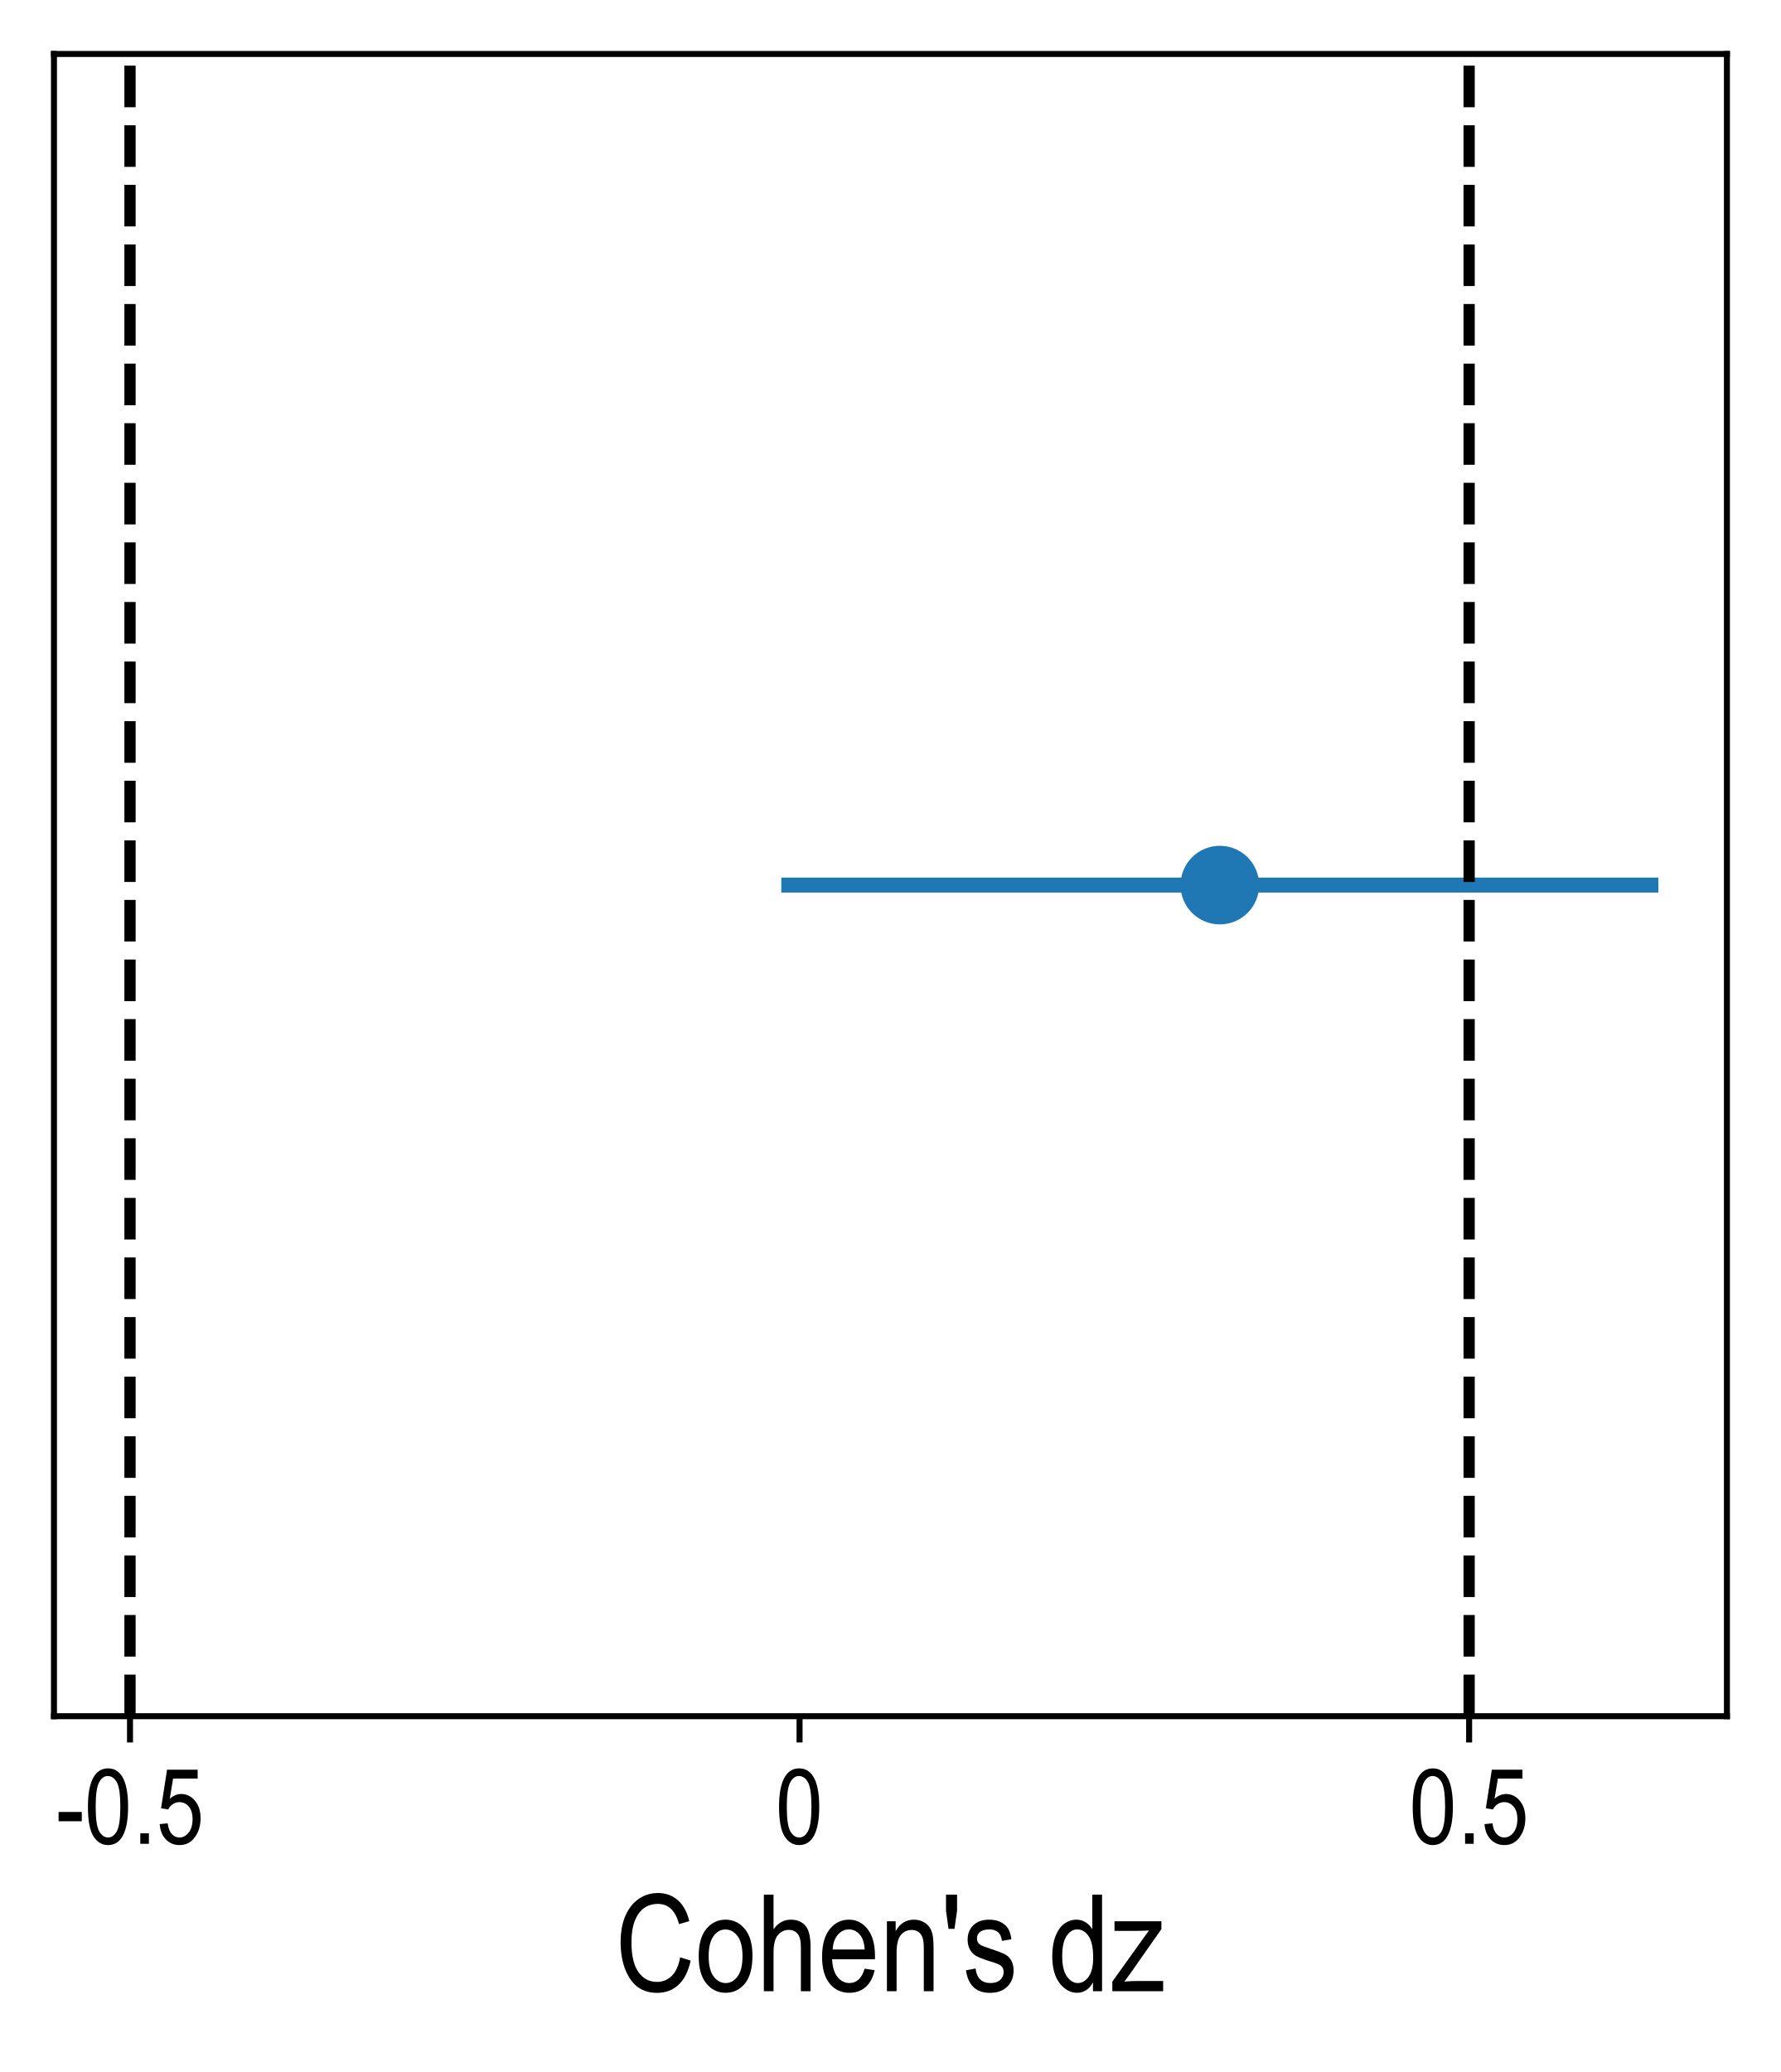
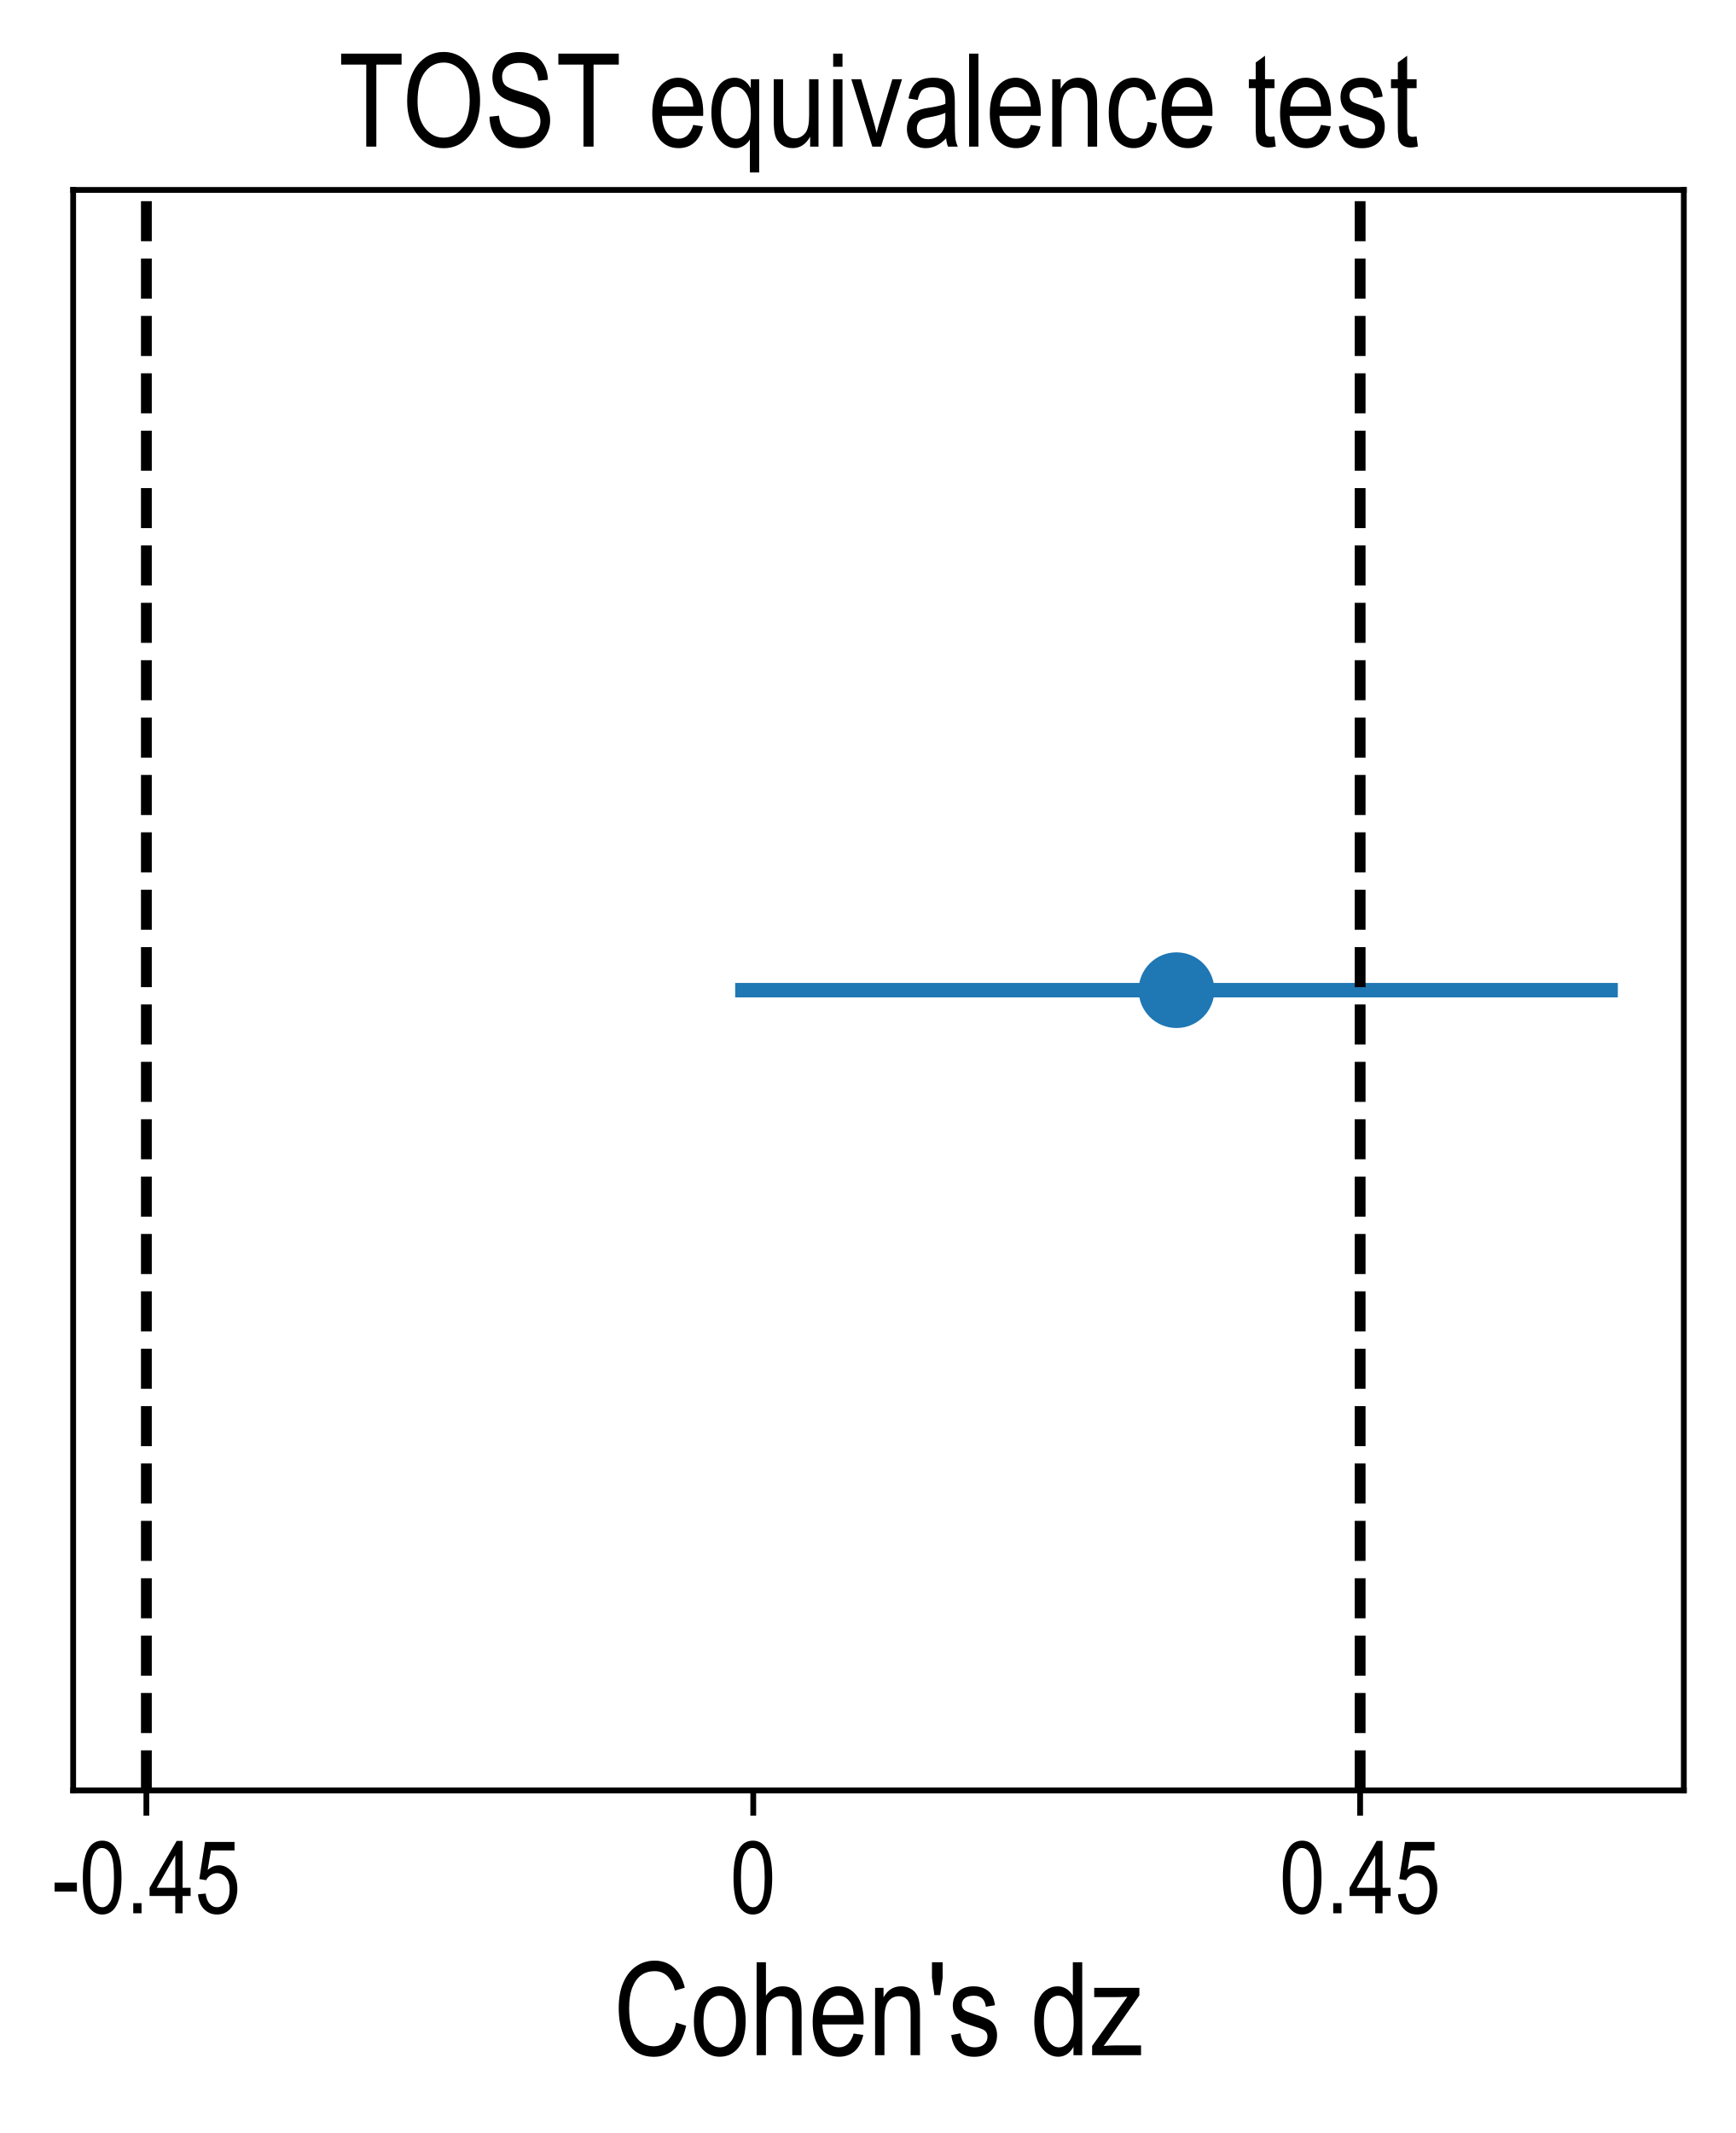
- <svg xmlns="http://www.w3.org/2000/svg" xmlns:xlink="http://www.w3.org/1999/xlink" width="237.6pt" height="276.425pt" viewBox="0 0 237.6 276.425" version="1.1">
+ <svg xmlns="http://www.w3.org/2000/svg" xmlns:xlink="http://www.w3.org/1999/xlink" width="240.539pt" height="295.54pt" viewBox="0 0 240.539 295.54" version="1.1">
  <defs>
    <style type="text/css">*{stroke-linejoin: round; stroke-linecap: butt}</style>
  </defs>
  <g id="figure_1">
    <g id="patch_1">
-       <path d="M 0 276.425  L 237.6 276.425  L 237.6 0  L 0 0  L 0 276.425  z " style="fill: none" />
+       <path d="M 0 295.54  L 240.539 295.54  L 240.539 0  L 0 0  L 0 295.54  z " style="fill: none" />
    </g>
    <g id="axes_1">
      <g id="patch_2">
-         <path d="M 7.2 228.96  L 230.4 228.96  L 230.4 7.2  L 7.2 7.2  L 7.2 228.96  z " style="fill: none" />
+         <path d="M 10.139 248.075  L 233.339 248.075  L 233.339 26.315  L 10.139 26.315  L 10.139 248.075  z " style="fill: none" />
      </g>
      <g id="PathCollection_1">
        <defs>
-           <path id="mf547e65bc3" d="M 0 4.743  C 1.258 4.743 2.465 4.244 3.354 3.354  C 4.244 2.465 4.743 1.258 4.743 0  C 4.743 -1.258 4.244 -2.465 3.354 -3.354  C 2.465 -4.244 1.258 -4.743 0 -4.743  C -1.258 -4.743 -2.465 -4.244 -3.354 -3.354  C -4.244 -2.465 -4.743 -1.258 -4.743 0  C -4.743 1.258 -4.244 2.465 -3.354 3.354  C -2.465 4.244 -1.258 4.743 0 4.743  z " style="stroke: #1f77b4" />
+           <path id="medef149c23" d="M 0 4.743  C 1.258 4.743 2.465 4.244 3.354 3.354  C 4.244 2.465 4.743 1.258 4.743 0  C 4.743 -1.258 4.244 -2.465 3.354 -3.354  C 2.465 -4.244 1.258 -4.743 0 -4.743  C -1.258 -4.743 -2.465 -4.244 -3.354 -3.354  C -4.244 -2.465 -4.743 -1.258 -4.743 0  C -4.743 1.258 -4.244 2.465 -3.354 3.354  C -2.465 4.244 -1.258 4.743 0 4.743  z " style="stroke: #1f77b4" />
        </defs>
-         <g clip-path="url(#p8860f5f8ae)">
-           <use xlink:href="#mf547e65bc3" x="162.746" y="118.08" style="fill: #1f77b4; stroke: #1f77b4" />
+         <g clip-path="url(#pa862def59b)">
+           <use xlink:href="#medef149c23" x="163.036" y="137.195" style="fill: #1f77b4; stroke: #1f77b4" />
        </g>
      </g>
      <g id="matplotlib.axis_1">
        <g id="xtick_1">
          <g id="line2d_1">
            <defs>
-               <path id="m3c6daf2e17" d="M 0 0  L 0 3.5  " style="stroke: #000000; stroke-width: 0.8" />
+               <path id="m2ab0c036e0" d="M 0 0  L 0 3.5  " style="stroke: #000000; stroke-width: 0.8" />
            </defs>
            <g>
-               <use xlink:href="#m3c6daf2e17" x="17.345" y="228.96" style="stroke: #000000; stroke-width: 0.8" />
+               <use xlink:href="#m2ab0c036e0" x="20.285" y="248.075" style="stroke: #000000; stroke-width: 0.8" />
            </g>
          </g>
          <g id="text_1">
-             <g transform="translate(7.45358 245.9809) scale(0.14 -0.14)">
+             <g transform="translate(7.2 265.0956) scale(0.14 -0.14)">
              <defs>
                <path id="ArialNarrow-2d" d="M 166 1375  L 166 1941  L 1581 1941  L 1581 1375  L 166 1375  z " transform="scale(0.015625)" />
                <path id="ArialNarrow-30" d="M 209 2259  Q 209 3413 520 4006  Q 831 4600 1438 4600  Q 1975 4600 2284 4119  Q 2659 3538 2659 2259  Q 2659 1113 2350 517  Q 2041 -78 1431 -78  Q 894 -78 551 447  Q 209 972 209 2259  z M 681 2259  Q 681 1144 895 764  Q 1109 384 1444 384  Q 1759 384 1971 768  Q 2184 1153 2184 2259  Q 2184 3378 1970 3756  Q 1756 4134 1416 4134  Q 1103 4134 892 3750  Q 681 3366 681 2259  z " transform="scale(0.015625)" />
                <path id="ArialNarrow-2e" d="M 484 0  L 484 641  L 1009 641  L 1009 0  L 484 0  z " transform="scale(0.015625)" />
+                 <path id="ArialNarrow-34" d="M 1688 0  L 1688 1097  L 59 1097  L 59 1613  L 1775 4581  L 2150 4581  L 2150 1613  L 2659 1613  L 2659 1097  L 2150 1097  L 2150 0  L 1688 0  z M 1688 1613  L 1688 3678  L 513 1613  L 1688 1613  z " transform="scale(0.015625)" />
                <path id="ArialNarrow-35" d="M 209 1200  L 694 1250  Q 750 813 948 598  Q 1147 384 1409 384  Q 1738 384 1975 686  Q 2213 988 2213 1509  Q 2213 2000 1983 2270  Q 1753 2541 1406 2541  Q 1197 2541 1014 2423  Q 831 2306 725 2097  L 291 2166  L 656 4519  L 2522 4519  L 2522 3981  L 1025 3981  L 822 2750  Q 1156 3038 1531 3038  Q 2003 3038 2351 2636  Q 2700 2234 2700 1553  Q 2700 881 2351 401  Q 2003 -78 1416 -78  Q 928 -78 592 261  Q 256 600 209 1200  z " transform="scale(0.015625)" />
              </defs>
              <use xlink:href="#ArialNarrow-2d" />
              <use xlink:href="#ArialNarrow-30" transform="translate(27.29492 0)" />
              <use xlink:href="#ArialNarrow-2e" transform="translate(72.90039 0)" />
-               <use xlink:href="#ArialNarrow-35" transform="translate(95.70312 0)" />
+               <use xlink:href="#ArialNarrow-34" transform="translate(95.70312 0)" />
+               <use xlink:href="#ArialNarrow-35" transform="translate(141.3086 0)" />
            </g>
          </g>
        </g>
        <g id="xtick_2">
          <g id="line2d_2">
            <g>
-               <use xlink:href="#m3c6daf2e17" x="106.675" y="228.96" style="stroke: #000000; stroke-width: 0.8" />
+               <use xlink:href="#m2ab0c036e0" x="104.384" y="248.075" style="stroke: #000000; stroke-width: 0.8" />
            </g>
          </g>
          <g id="text_2">
-             <g transform="translate(103.4826 245.9809) scale(0.14 -0.14)">
+             <g transform="translate(101.1912 265.0956) scale(0.14 -0.14)">
              <use xlink:href="#ArialNarrow-30" />
            </g>
          </g>
        </g>
        <g id="xtick_3">
          <g id="line2d_3">
            <g>
-               <use xlink:href="#m3c6daf2e17" x="196.005" y="228.96" style="stroke: #000000; stroke-width: 0.8" />
+               <use xlink:href="#m2ab0c036e0" x="188.483" y="248.075" style="stroke: #000000; stroke-width: 0.8" />
            </g>
          </g>
          <g id="text_3">
-             <g transform="translate(188.024 245.9809) scale(0.14 -0.14)">
+             <g transform="translate(177.3094 265.0956) scale(0.14 -0.14)">
              <use xlink:href="#ArialNarrow-30" />
              <use xlink:href="#ArialNarrow-2e" transform="translate(45.60547 0)" />
-               <use xlink:href="#ArialNarrow-35" transform="translate(68.4082 0)" />
+               <use xlink:href="#ArialNarrow-34" transform="translate(68.4082 0)" />
+               <use xlink:href="#ArialNarrow-35" transform="translate(114.0137 0)" />
            </g>
          </g>
        </g>
        <g id="text_4">
-           <g transform="translate(82.09969 265.6475) scale(0.18 -0.18)">
+           <g transform="translate(85.03876 284.7622) scale(0.18 -0.18)">
            <defs>
              <path id="ArialNarrow-43" d="M 3072 1606  L 3572 1453  Q 3406 681 2992 301  Q 2578 -78 1984 -78  Q 1463 -78 1092 176  Q 722 431 486 993  Q 250 1556 250 2322  Q 250 3078 486 3601  Q 722 4125 1125 4392  Q 1528 4659 2025 4659  Q 2569 4659 2959 4320  Q 3350 3981 3506 3325  L 3019 3184  Q 2769 4141 2016 4141  Q 1641 4141 1366 3948  Q 1091 3756 927 3350  Q 763 2944 763 2322  Q 763 1381 1094 911  Q 1425 441 1975 441  Q 2381 441 2676 730  Q 2972 1019 3072 1606  z " transform="scale(0.015625)" />
              <path id="ArialNarrow-6f" d="M 166 1659  Q 166 2519 527 2956  Q 888 3394 1441 3394  Q 1984 3394 2350 2956  Q 2716 2519 2716 1694  Q 2716 800 2356 362  Q 1997 -75 1441 -75  Q 894 -75 530 364  Q 166 803 166 1659  z M 638 1659  Q 638 1016 872 702  Q 1106 388 1453 388  Q 1778 388 2011 705  Q 2244 1022 2244 1659  Q 2244 2300 2009 2614  Q 1775 2928 1428 2928  Q 1100 2928 869 2612  Q 638 2297 638 1659  z " transform="scale(0.015625)" />
              <path id="ArialNarrow-68" d="M 338 0  L 338 4581  L 797 4581  L 797 2938  Q 959 3166 1164 3280  Q 1369 3394 1616 3394  Q 2050 3394 2301 3117  Q 2553 2841 2553 2103  L 2553 0  L 2094 0  L 2094 2103  Q 2094 2534 1941 2721  Q 1788 2909 1519 2909  Q 1219 2909 1008 2668  Q 797 2428 797 1816  L 797 0  L 338 0  z " transform="scale(0.015625)" />
              <path id="ArialNarrow-65" d="M 2200 1069  L 2675 997  Q 2556 466 2245 195  Q 1934 -75 1475 -75  Q 897 -75 539 364  Q 181 803 181 1631  Q 181 2491 542 2942  Q 903 3394 1456 3394  Q 1984 3394 2337 2950  Q 2691 2506 2691 1666  L 2688 1516  L 656 1516  Q 684 956 915 672  Q 1147 388 1478 388  Q 1997 388 2200 1069  z M 684 1978  L 2203 1978  Q 2172 2409 2019 2622  Q 1797 2931 1453 2931  Q 1144 2931 925 2673  Q 706 2416 684 1978  z " transform="scale(0.015625)" />
              <path id="ArialNarrow-6e" d="M 338 0  L 338 3319  L 753 3319  L 753 2847  Q 903 3122 1120 3258  Q 1338 3394 1619 3394  Q 1838 3394 2023 3308  Q 2209 3222 2323 3083  Q 2438 2944 2494 2722  Q 2550 2500 2550 2041  L 2550 0  L 2088 0  L 2088 2019  Q 2088 2384 2025 2553  Q 1963 2722 1830 2814  Q 1697 2906 1522 2906  Q 1191 2906 994 2659  Q 797 2413 797 1813  L 797 0  L 338 0  z " transform="scale(0.015625)" />
              <path id="ArialNarrow-27" d="M 341 2959  L 222 3816  L 222 4581  L 747 4581  L 747 3816  L 625 2959  L 341 2959  z " transform="scale(0.015625)" />
              <path id="ArialNarrow-73" d="M 163 991  L 619 1078  Q 659 728 840 558  Q 1022 388 1322 388  Q 1622 388 1786 536  Q 1950 684 1950 913  Q 1950 1109 1809 1219  Q 1713 1294 1341 1406  Q 803 1572 622 1687  Q 441 1803 341 1997  Q 241 2191 241 2438  Q 241 2863 512 3128  Q 784 3394 1266 3394  Q 1569 3394 1798 3284  Q 2028 3175 2150 2990  Q 2272 2806 2319 2463  L 1869 2388  Q 1806 2931 1278 2931  Q 978 2931 831 2811  Q 684 2691 684 2503  Q 684 2319 825 2213  Q 909 2150 1325 2013  Q 1897 1828 2065 1720  Q 2234 1613 2328 1427  Q 2422 1241 2422 984  Q 2422 509 2120 215  Q 1819 -78 1297 -78  Q 319 -78 163 991  z " transform="scale(0.015625)" />
              <path id="ArialNarrow-20" transform="scale(0.015625)" />
              <path id="ArialNarrow-64" d="M 2103 0  L 2103 419  Q 1978 178 1781 51  Q 1584 -75 1356 -75  Q 875 -75 523 379  Q 172 834 172 1659  Q 172 2225 328 2619  Q 484 3013 745 3203  Q 1006 3394 1325 3394  Q 1553 3394 1748 3273  Q 1944 3153 2072 2938  L 2072 4581  L 2534 4581  L 2534 0  L 2103 0  z M 644 1656  Q 644 1013 867 700  Q 1091 388 1388 388  Q 1681 388 1897 688  Q 2113 988 2113 1594  Q 2113 2291 1897 2611  Q 1681 2931 1353 2931  Q 1063 2931 853 2623  Q 644 2316 644 1656  z " transform="scale(0.015625)" />
              <path id="ArialNarrow-7a" d="M 103 0  L 103 456  L 1838 2881  Q 1541 2863 1316 2863  L 206 2863  L 206 3319  L 2431 3319  L 2431 2947  L 956 841  L 672 456  Q 981 484 1253 484  L 2513 484  L 2513 0  L 103 0  z " transform="scale(0.015625)" />
            </defs>
            <use xlink:href="#ArialNarrow-43" />
            <use xlink:href="#ArialNarrow-6f" transform="translate(59.17969 0)" />
            <use xlink:href="#ArialNarrow-68" transform="translate(104.7852 0)" />
            <use xlink:href="#ArialNarrow-65" transform="translate(150.3906 0)" />
            <use xlink:href="#ArialNarrow-6e" transform="translate(195.9961 0)" />
            <use xlink:href="#ArialNarrow-27" transform="translate(241.6016 0)" />
            <use xlink:href="#ArialNarrow-73" transform="translate(257.3242 0)" />
            <use xlink:href="#ArialNarrow-20" transform="translate(298.3398 0)" />
            <use xlink:href="#ArialNarrow-64" transform="translate(321.1426 0)" />
            <use xlink:href="#ArialNarrow-7a" transform="translate(366.748 0)" />
          </g>
        </g>
      </g>
      <g id="matplotlib.axis_2" />
      <g id="line2d_4">
-         <path d="M 105.237 118.08  L 220.255 118.08  " clip-path="url(#p8860f5f8ae)" style="fill: none; stroke: #1f77b4; stroke-width: 2; stroke-linecap: square" />
+         <path d="M 102.879 137.195  L 223.194 137.195  " clip-path="url(#pa862def59b)" style="fill: none; stroke: #1f77b4; stroke-width: 2; stroke-linecap: square" />
      </g>
      <g id="line2d_5">
-         <path d="M 17.345 228.96  L 17.345 7.2  " clip-path="url(#p8860f5f8ae)" style="fill: none; stroke-dasharray: 5.55,2.4; stroke-dashoffset: 0; stroke: #000000; stroke-width: 1.5" />
+         <path d="M 20.285 248.075  L 20.285 26.315  " clip-path="url(#pa862def59b)" style="fill: none; stroke-dasharray: 5.55,2.4; stroke-dashoffset: 0; stroke: #000000; stroke-width: 1.5" />
      </g>
      <g id="line2d_6">
-         <path d="M 196.005 228.96  L 196.005 7.2  " clip-path="url(#p8860f5f8ae)" style="fill: none; stroke-dasharray: 5.55,2.4; stroke-dashoffset: 0; stroke: #000000; stroke-width: 1.5" />
+         <path d="M 188.483 248.075  L 188.483 26.315  " clip-path="url(#pa862def59b)" style="fill: none; stroke-dasharray: 5.55,2.4; stroke-dashoffset: 0; stroke: #000000; stroke-width: 1.5" />
      </g>
      <g id="patch_3">
-         <path d="M 7.2 228.96  L 7.2 7.2  " style="fill: none; stroke: #000000; stroke-width: 0.8; stroke-linejoin: miter; stroke-linecap: square" />
+         <path d="M 10.139 248.075  L 10.139 26.315  " style="fill: none; stroke: #000000; stroke-width: 0.8; stroke-linejoin: miter; stroke-linecap: square" />
      </g>
      <g id="patch_4">
-         <path d="M 230.4 228.96  L 230.4 7.2  " style="fill: none; stroke: #000000; stroke-width: 0.8; stroke-linejoin: miter; stroke-linecap: square" />
+         <path d="M 233.339 248.075  L 233.339 26.315  " style="fill: none; stroke: #000000; stroke-width: 0.8; stroke-linejoin: miter; stroke-linecap: square" />
      </g>
      <g id="patch_5">
-         <path d="M 7.2 228.96  L 230.4 228.96  " style="fill: none; stroke: #000000; stroke-width: 0.8; stroke-linejoin: miter; stroke-linecap: square" />
+         <path d="M 10.139 248.075  L 233.339 248.075  " style="fill: none; stroke: #000000; stroke-width: 0.8; stroke-linejoin: miter; stroke-linecap: square" />
      </g>
      <g id="patch_6">
-         <path d="M 7.2 7.2  L 230.4 7.2  " style="fill: none; stroke: #000000; stroke-width: 0.8; stroke-linejoin: miter; stroke-linecap: square" />
+         <path d="M 10.139 26.315  L 233.339 26.315  " style="fill: none; stroke: #000000; stroke-width: 0.8; stroke-linejoin: miter; stroke-linecap: square" />
+       </g>
+       <g id="text_5">
+         <g transform="translate(46.90548 20.31469) scale(0.18 -0.18)">
+           <defs>
+             <path id="ArialNarrow-54" d="M 1369 0  L 1369 4041  L 131 4041  L 131 4581  L 3109 4581  L 3109 4041  L 1866 4041  L 1866 0  L 1369 0  z " transform="scale(0.015625)" />
+             <path id="ArialNarrow-4f" d="M 266 2231  Q 266 3403 781 4033  Q 1297 4663 2066 4663  Q 2563 4663 2972 4381  Q 3381 4100 3620 3564  Q 3859 3028 3859 2288  Q 3859 1269 3397 628  Q 2888 -78 2063 -78  Q 1231 -78 725 647  Q 266 1303 266 2231  z M 778 2222  Q 778 1375 1151 908  Q 1525 441 2059 441  Q 2606 441 2976 912  Q 3347 1384 3347 2300  Q 3347 2891 3156 3356  Q 3009 3713 2714 3927  Q 2419 4141 2069 4141  Q 1506 4141 1142 3672  Q 778 3203 778 2222  z " transform="scale(0.015625)" />
+             <path id="ArialNarrow-53" d="M 238 1472  L 706 1522  Q 744 1144 876 933  Q 1009 722 1256 594  Q 1503 466 1813 466  Q 2256 466 2501 683  Q 2747 900 2747 1247  Q 2747 1450 2658 1601  Q 2569 1753 2389 1850  Q 2209 1947 1613 2122  Q 1081 2278 856 2437  Q 631 2597 506 2842  Q 381 3088 381 3397  Q 381 3953 740 4306  Q 1100 4659 1709 4659  Q 2128 4659 2442 4493  Q 2756 4328 2929 4018  Q 3103 3709 3116 3291  L 2638 3247  Q 2600 3694 2370 3909  Q 2141 4125 1725 4125  Q 1303 4125 1081 3936  Q 859 3747 859 3447  Q 859 3169 1022 3016  Q 1184 2863 1753 2706  Q 2309 2553 2534 2441  Q 2878 2266 3053 1980  Q 3228 1694 3228 1297  Q 3228 903 3043 579  Q 2859 256 2542 87  Q 2225 -81 1778 -81  Q 1081 -81 667 337  Q 253 756 238 1472  z " transform="scale(0.015625)" />
+             <path id="ArialNarrow-71" d="M 2072 -1272  L 2072 353  Q 1963 163 1767 44  Q 1572 -75 1375 -75  Q 888 -75 531 387  Q 175 850 175 1691  Q 175 2422 475 2908  Q 775 3394 1325 3394  Q 1578 3394 1775 3264  Q 1972 3134 2116 2875  L 2116 3319  L 2531 3319  L 2531 -1272  L 2072 -1272  z M 647 1669  Q 647 1022 872 705  Q 1097 388 1409 388  Q 1688 388 1903 692  Q 2119 997 2119 1600  Q 2119 2284 1892 2617  Q 1666 2950 1353 2950  Q 1069 2950 858 2639  Q 647 2328 647 1669  z " transform="scale(0.015625)" />
+             <path id="ArialNarrow-75" d="M 2122 0  L 2122 488  Q 1963 206 1747 65  Q 1531 -75 1259 -75  Q 938 -75 709 98  Q 481 272 404 537  Q 328 803 328 1263  L 328 3319  L 788 3319  L 788 1478  Q 788 966 839 792  Q 891 619 1030 514  Q 1169 409 1347 409  Q 1678 409 1891 681  Q 2072 916 2072 1541  L 2072 3319  L 2534 3319  L 2534 0  L 2122 0  z " transform="scale(0.015625)" />
+             <path id="ArialNarrow-69" d="M 338 3934  L 338 4581  L 797 4581  L 797 3934  L 338 3934  z M 338 0  L 338 3319  L 797 3319  L 797 0  L 338 0  z " transform="scale(0.015625)" />
+             <path id="ArialNarrow-76" d="M 1100 0  L 66 3319  L 553 3319  L 1138 1331  Q 1238 994 1313 663  Q 1372 925 1481 1294  L 2088 3319  L 2563 3319  L 1531 0  L 1100 0  z " transform="scale(0.015625)" />
+             <path id="ArialNarrow-61" d="M 2113 409  Q 1881 169 1631 47  Q 1381 -75 1113 -75  Q 688 -75 434 181  Q 181 438 181 872  Q 181 1159 300 1381  Q 419 1603 625 1728  Q 831 1853 1250 1913  Q 1813 1994 2075 2106  L 2078 2250  Q 2078 2591 1956 2728  Q 1784 2928 1428 2928  Q 1106 2928 947 2795  Q 788 2663 713 2297  L 259 2372  Q 356 2906 651 3150  Q 947 3394 1497 3394  Q 1925 3394 2169 3233  Q 2413 3072 2477 2834  Q 2541 2597 2541 2141  L 2541 1391  Q 2541 603 2570 398  Q 2600 194 2688 0  L 2206 0  Q 2134 172 2113 409  z M 2075 1666  Q 1822 1541 1322 1453  Q 1031 1403 915 1339  Q 800 1275 736 1158  Q 672 1041 672 888  Q 672 650 819 508  Q 966 366 1225 366  Q 1472 366 1673 494  Q 1875 622 1975 836  Q 2075 1050 2075 1459  L 2075 1666  z " transform="scale(0.015625)" />
+             <path id="ArialNarrow-6c" d="M 325 0  L 325 4581  L 784 4581  L 784 0  L 325 0  z " transform="scale(0.015625)" />
+             <path id="ArialNarrow-63" d="M 2122 1216  L 2575 1144  Q 2497 550 2183 237  Q 1869 -75 1428 -75  Q 894 -75 548 364  Q 203 803 203 1663  Q 203 2528 551 2961  Q 900 3394 1447 3394  Q 1869 3394 2158 3131  Q 2447 2869 2528 2344  L 2081 2259  Q 2016 2597 1853 2764  Q 1691 2931 1463 2931  Q 1122 2931 898 2629  Q 675 2328 675 1672  Q 675 994 889 691  Q 1103 388 1438 388  Q 1700 388 1886 589  Q 2072 791 2122 1216  z " transform="scale(0.015625)" />
+             <path id="ArialNarrow-74" d="M 1366 503  L 1428 6  Q 1238 -44 1084 -44  Q 844 -44 697 51  Q 550 147 495 312  Q 441 478 441 972  L 441 2881  L 103 2881  L 103 3319  L 441 3319  L 441 4141  L 900 4478  L 900 3319  L 1366 3319  L 1366 2881  L 900 2881  L 900 941  Q 900 672 941 594  Q 1000 481 1163 481  Q 1241 481 1366 503  z " transform="scale(0.015625)" />
+           </defs>
+           <use xlink:href="#ArialNarrow-54" />
+           <use xlink:href="#ArialNarrow-4f" transform="translate(48.72266 0)" />
+           <use xlink:href="#ArialNarrow-53" transform="translate(112.541 0)" />
+           <use xlink:href="#ArialNarrow-54" transform="translate(167.2285 0)" />
+           <use xlink:href="#ArialNarrow-20" transform="translate(215.9512 0)" />
+           <use xlink:href="#ArialNarrow-65" transform="translate(238.7539 0)" />
+           <use xlink:href="#ArialNarrow-71" transform="translate(284.3594 0)" />
+           <use xlink:href="#ArialNarrow-75" transform="translate(329.9648 0)" />
+           <use xlink:href="#ArialNarrow-69" transform="translate(375.5703 0)" />
+           <use xlink:href="#ArialNarrow-76" transform="translate(393.7832 0)" />
+           <use xlink:href="#ArialNarrow-61" transform="translate(434.7988 0)" />
+           <use xlink:href="#ArialNarrow-6c" transform="translate(480.4043 0)" />
+           <use xlink:href="#ArialNarrow-65" transform="translate(498.6172 0)" />
+           <use xlink:href="#ArialNarrow-6e" transform="translate(544.2227 0)" />
+           <use xlink:href="#ArialNarrow-63" transform="translate(589.8281 0)" />
+           <use xlink:href="#ArialNarrow-65" transform="translate(630.8438 0)" />
+           <use xlink:href="#ArialNarrow-20" transform="translate(676.4492 0)" />
+           <use xlink:href="#ArialNarrow-74" transform="translate(699.252 0)" />
+           <use xlink:href="#ArialNarrow-65" transform="translate(722.0547 0)" />
+           <use xlink:href="#ArialNarrow-73" transform="translate(767.6602 0)" />
+           <use xlink:href="#ArialNarrow-74" transform="translate(808.6758 0)" />
+         </g>
      </g>
    </g>
  </g>
  <defs>
-     <clipPath id="p8860f5f8ae">
-       <rect x="7.2" y="7.2" width="223.2" height="221.76" />
+     <clipPath id="pa862def59b">
+       <rect x="10.139" y="26.315" width="223.2" height="221.76" />
    </clipPath>
  </defs>
</svg>
